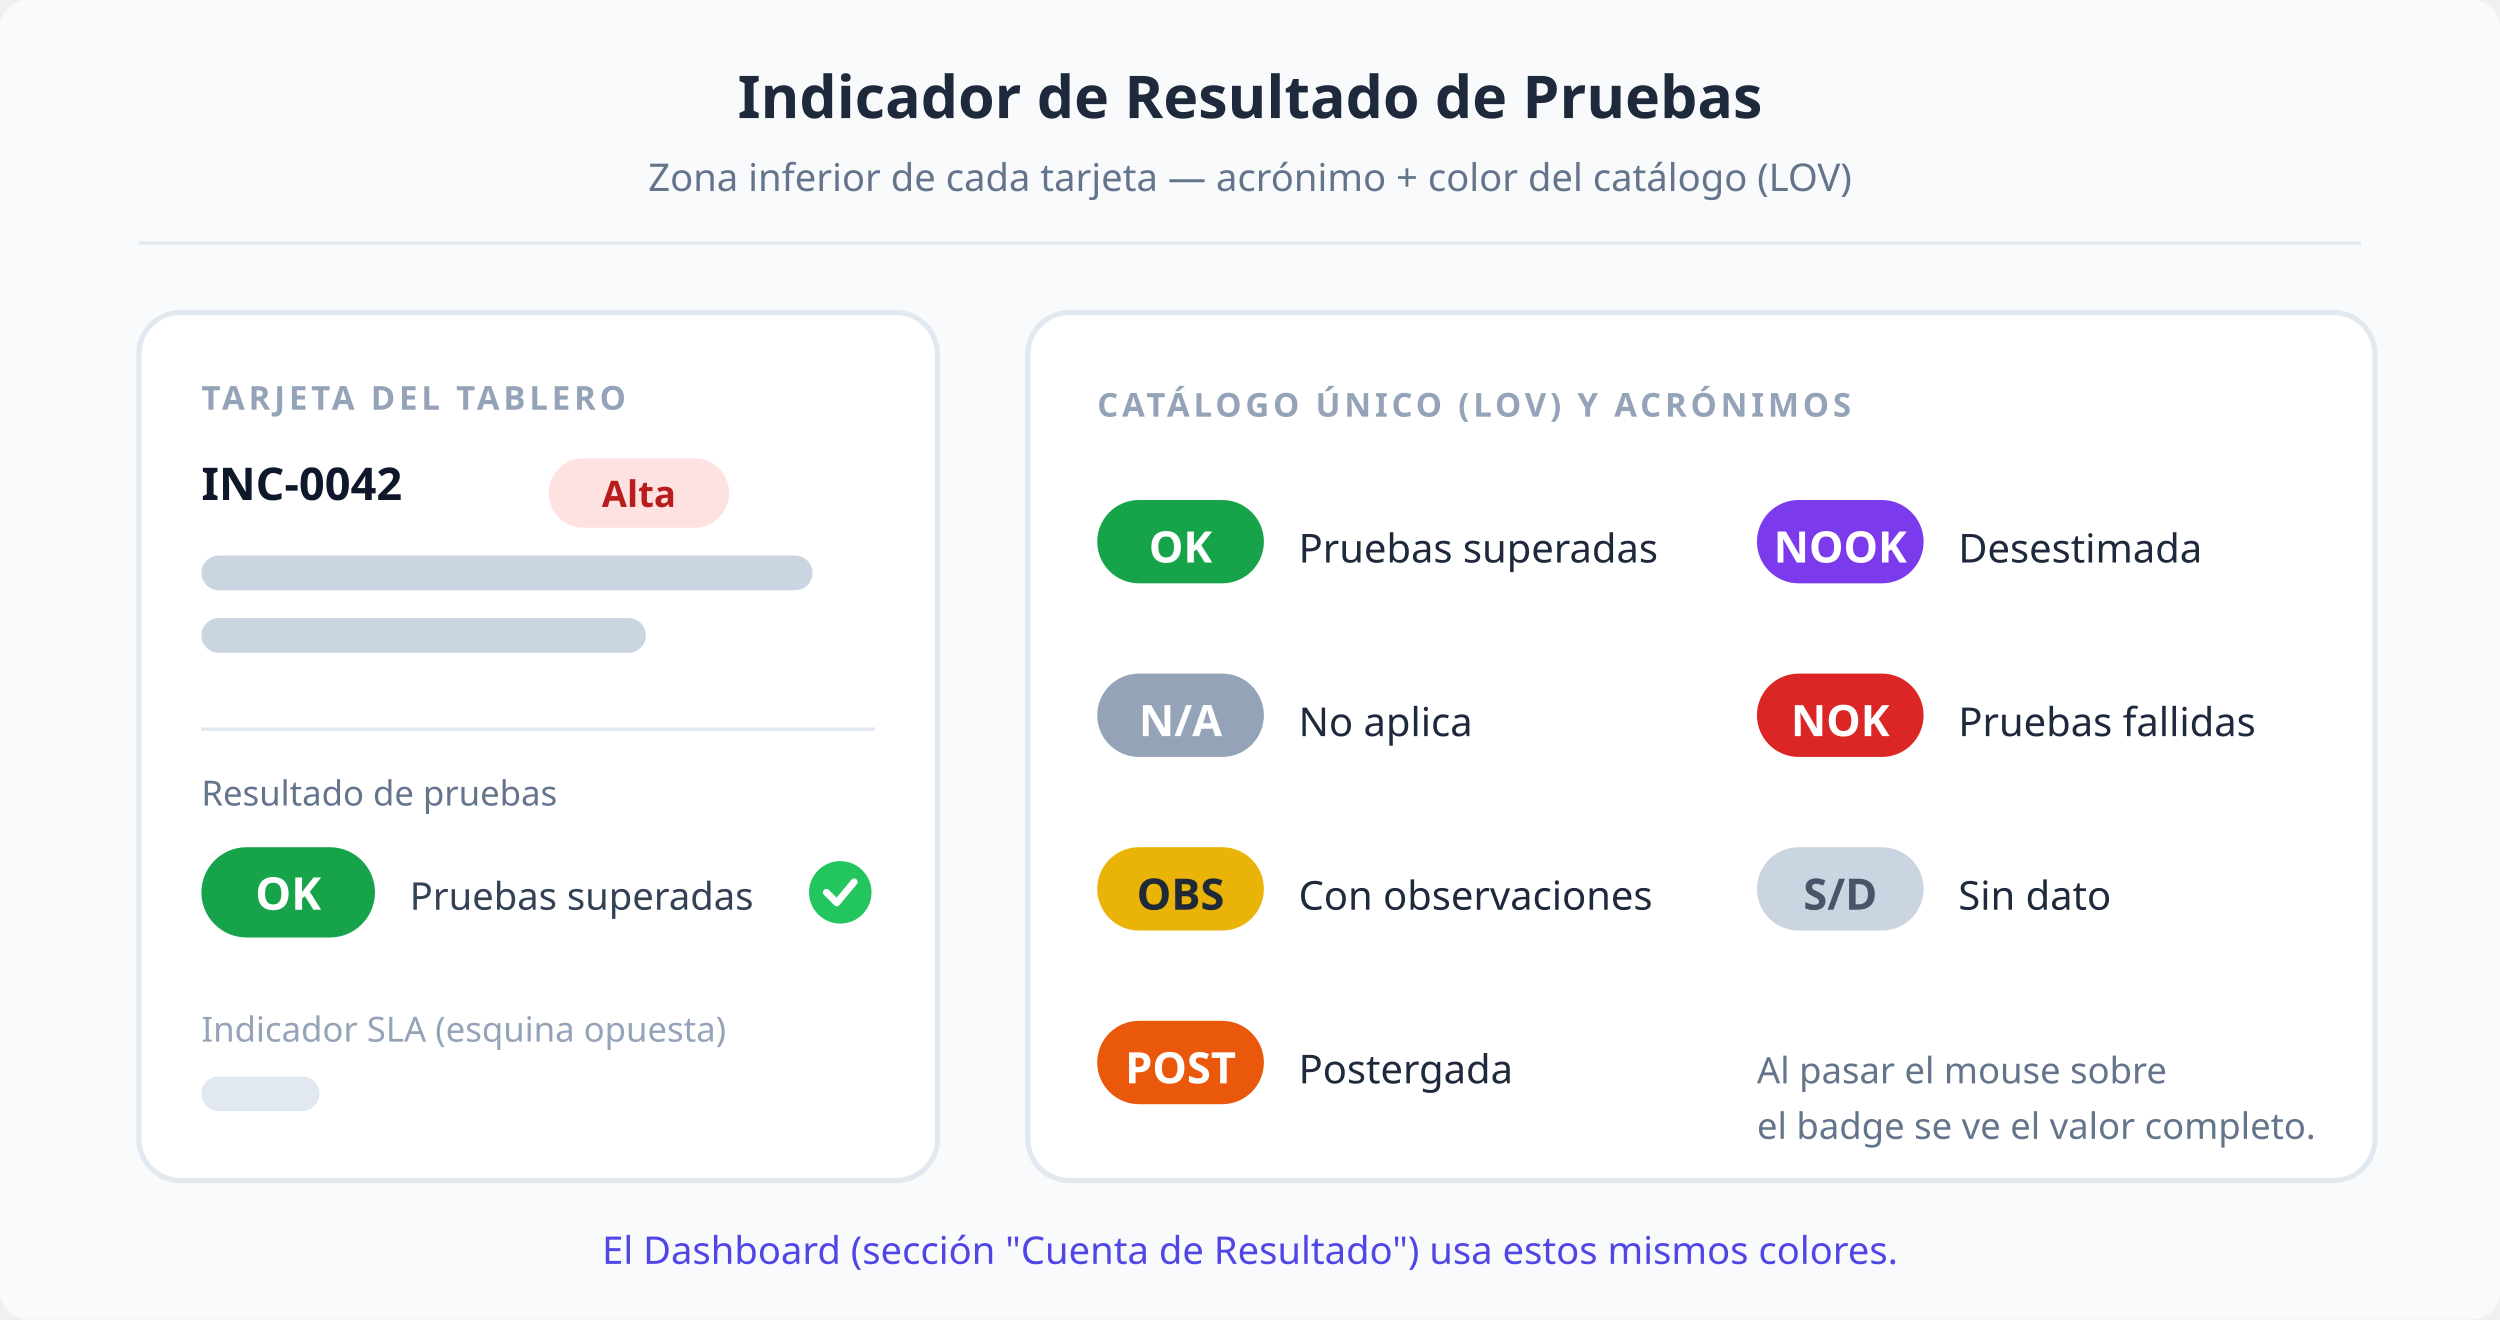
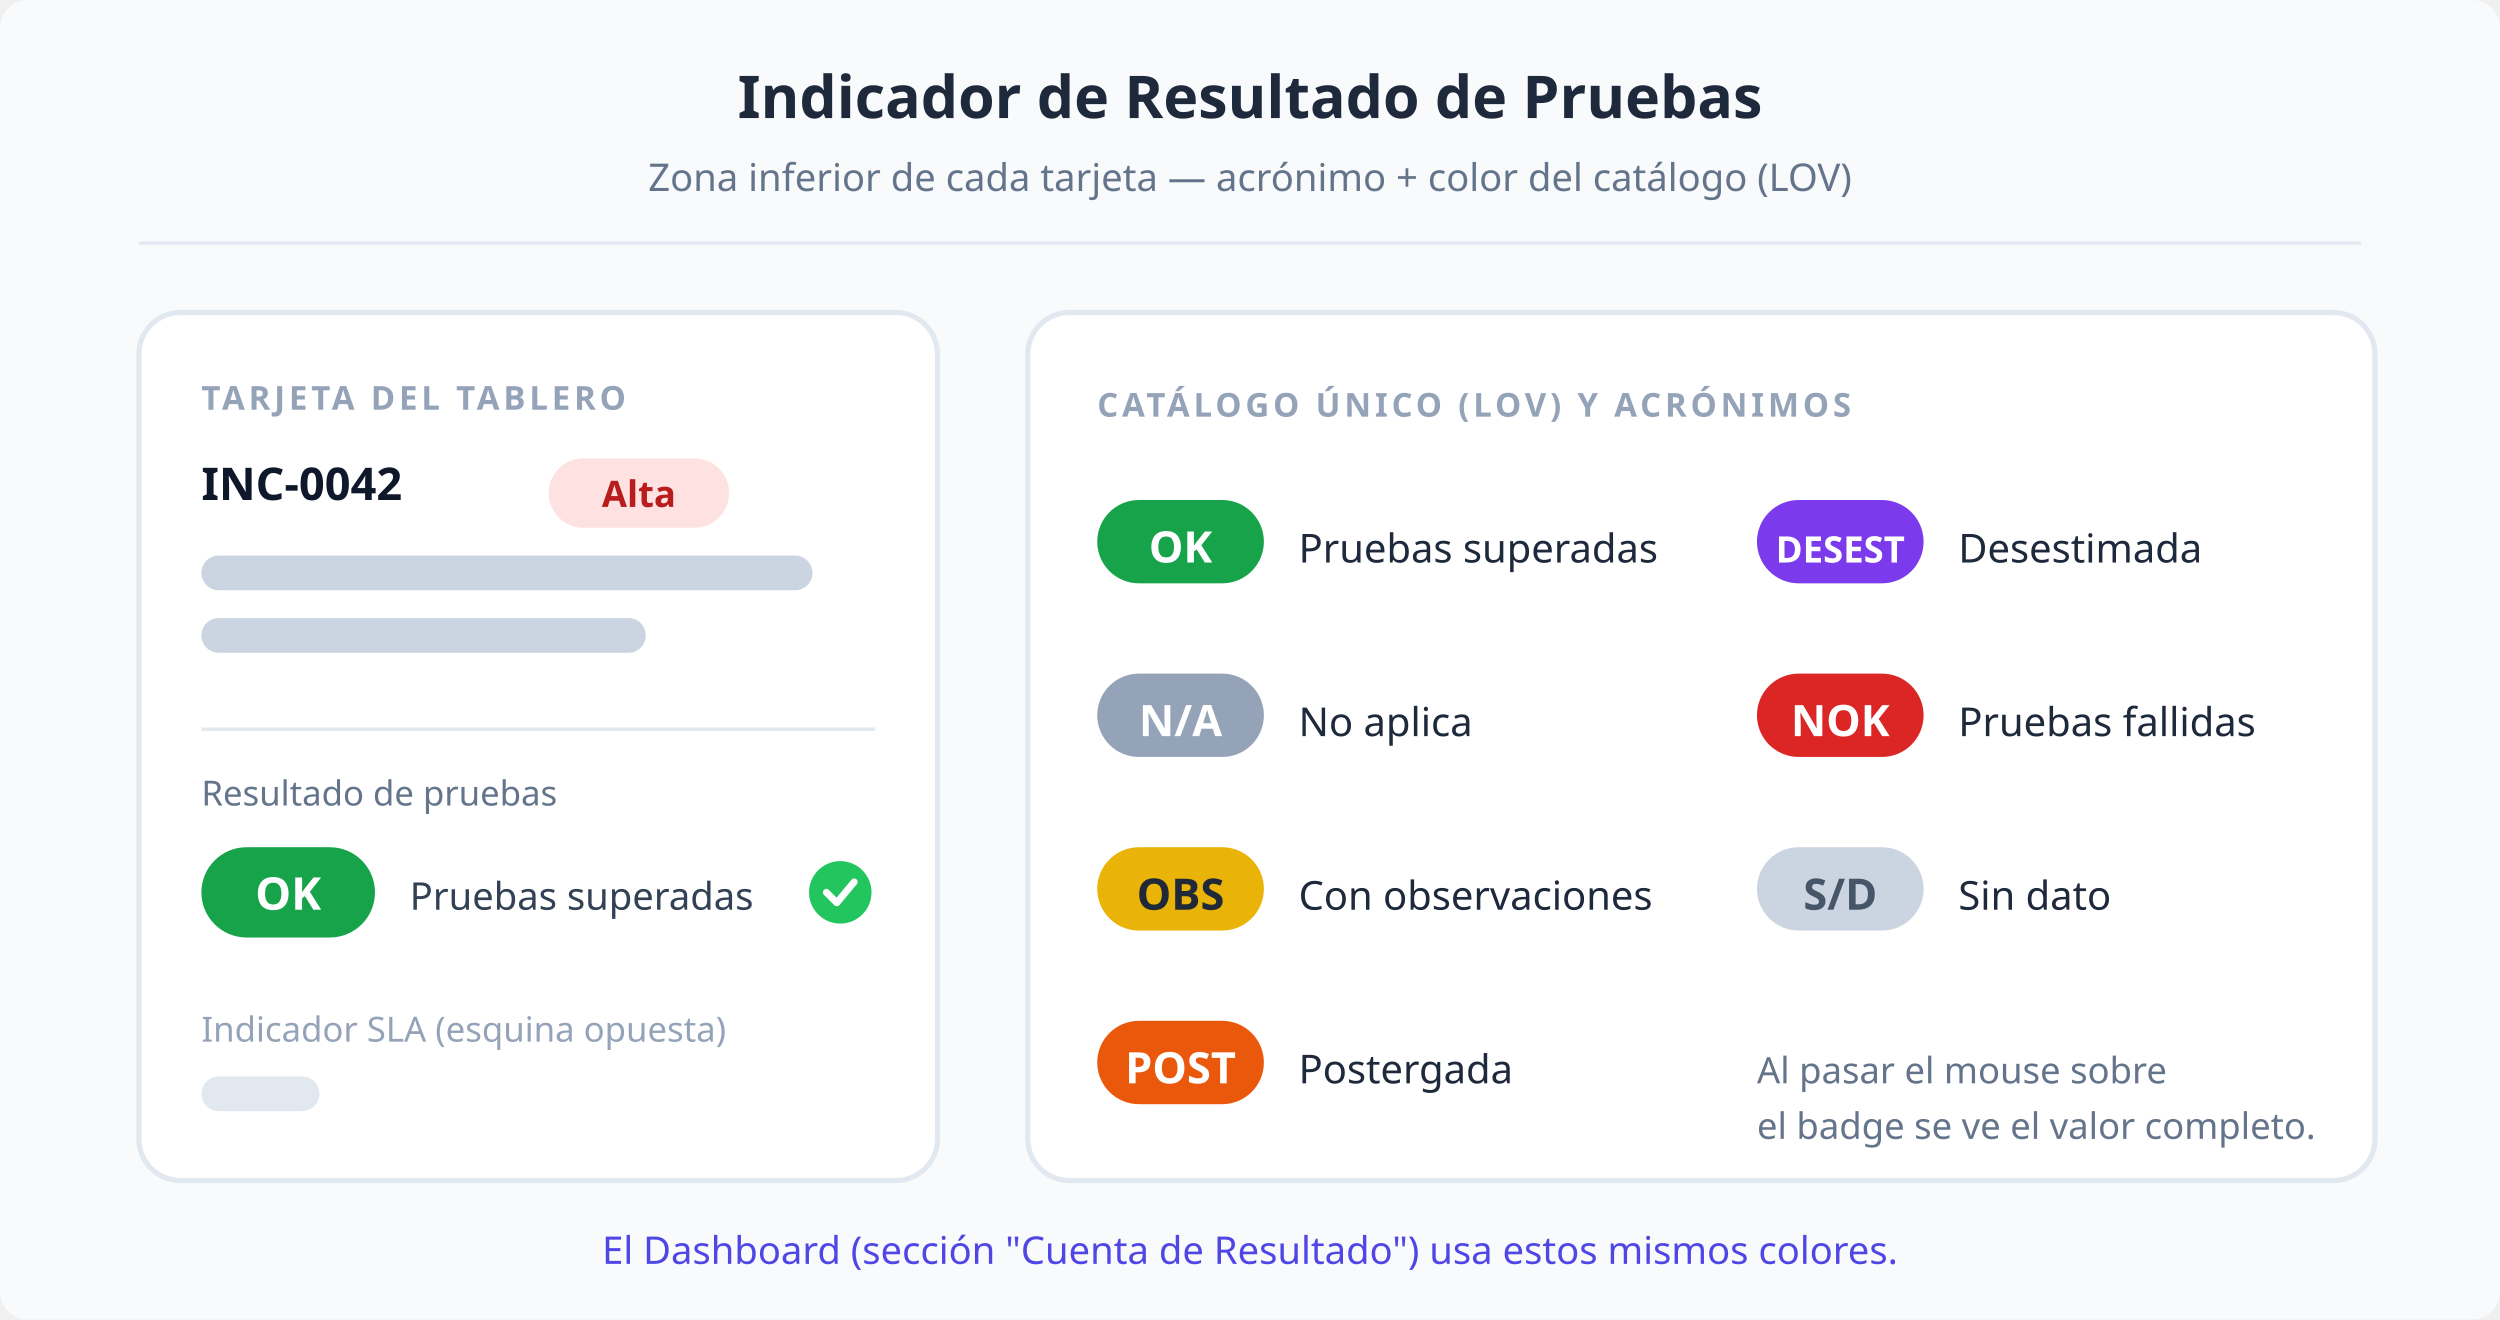
<svg xmlns="http://www.w3.org/2000/svg" viewBox="0 0 720 380" role="img" aria-label="Indicador de Resultado de Pruebas: acrónimo y color del catálogo en la zona inferior de cada tarjeta">
  <rect width="720" height="380" rx="8" fill="#f8fafc" />
  <text x="360" y="34" font-family="system-ui, sans-serif" font-size="17" font-weight="700" text-anchor="middle" fill="#1e293b">Indicador de Resultado de Pruebas</text>
  <text x="360" y="55" font-family="system-ui, sans-serif" font-size="11" text-anchor="middle" fill="#64748b">Zona inferior de cada tarjeta — acrónimo + color del catálogo (LOV)</text>
  <line x1="40" y1="70" x2="680" y2="70" stroke="#e2e8f0" stroke-width="1" />
  <g>
    <rect x="40" y="90" width="230" height="250" rx="12" fill="#ffffff" stroke="#e2e8f0" stroke-width="1.5" />
    <text x="58" y="118" font-family="system-ui, sans-serif" font-size="9.5" font-weight="700" letter-spacing="1.1" fill="#94a3b8">TARJETA DEL TABLERO</text>
    <text x="58" y="144" font-family="system-ui, sans-serif" font-size="13" font-weight="700" fill="#0f172a">INC-0042</text>
    <rect x="158" y="132" width="52" height="20" rx="10" fill="#fee2e2" />
    <text x="184" y="146" font-family="system-ui, sans-serif" font-size="10.5" font-weight="700" text-anchor="middle" fill="#b91c1c">Alta</text>
    <rect x="58" y="160" width="176" height="10" rx="5" fill="#cbd5e1" />
    <rect x="58" y="178" width="128" height="10" rx="5" fill="#cbd5e1" />
    <line x1="58" y1="210" x2="252" y2="210" stroke="#e2e8f0" stroke-width="1" />
    <text x="58" y="232" font-family="system-ui, sans-serif" font-size="10" fill="#64748b">Resultado de pruebas</text>
    <rect x="58" y="244" width="50" height="26" rx="13" fill="#16a34a" />
    <text x="83" y="262" font-family="system-ui, sans-serif" font-size="13" font-weight="700" text-anchor="middle" fill="#ffffff">OK</text>
    <text x="118" y="262" font-family="system-ui, sans-serif" font-size="11" fill="#334155">Pruebas superadas</text>
    <circle cx="242" cy="257" r="9" fill="#22c55e" />
    <path d="M238 257 l3 3 l5 -6" fill="none" stroke="#ffffff" stroke-width="2" stroke-linecap="round" stroke-linejoin="round" />
    <text x="58" y="300" font-family="system-ui, sans-serif" font-size="10" fill="#94a3b8">Indicador SLA (esquina opuesta)</text>
    <rect x="58" y="310" width="34" height="10" rx="5" fill="#e2e8f0" />
  </g>
  <g>
    <rect x="296" y="90" width="388" height="250" rx="12" fill="#ffffff" stroke="#e2e8f0" stroke-width="1.5" />
    <text x="316" y="120" font-family="system-ui, sans-serif" font-size="9.5" font-weight="700" letter-spacing="1.1" fill="#94a3b8">CATÁLOGO ÚNICO (LOV) Y ACRÓNIMOS</text>
    <g transform="translate(316,158)">
      <rect x="0" y="-14" width="48" height="24" rx="12" fill="#16a34a" />
      <text x="24" y="4" font-family="system-ui, sans-serif" font-size="12.5" font-weight="700" text-anchor="middle" fill="#ffffff">OK</text>
      <text x="58" y="4" font-family="system-ui, sans-serif" font-size="11.5" fill="#1e293b">Pruebas superadas</text>
    </g>
    <g transform="translate(316,208)">
      <rect x="0" y="-14" width="48" height="24" rx="12" fill="#94a3b8" />
      <text x="24" y="4" font-family="system-ui, sans-serif" font-size="12.5" font-weight="700" text-anchor="middle" fill="#ffffff">N/A</text>
      <text x="58" y="4" font-family="system-ui, sans-serif" font-size="11.5" fill="#1e293b">No aplica</text>
    </g>
    <g transform="translate(316,258)">
      <rect x="0" y="-14" width="48" height="24" rx="12" fill="#eab308" />
      <text x="24" y="4" font-family="system-ui, sans-serif" font-size="12.5" font-weight="700" text-anchor="middle" fill="#1f2937">OBS</text>
      <text x="58" y="4" font-family="system-ui, sans-serif" font-size="11.5" fill="#1e293b">Con observaciones</text>
    </g>
    <g transform="translate(316,308)">
      <rect x="0" y="-14" width="48" height="24" rx="12" fill="#ea580c" />
      <text x="24" y="4" font-family="system-ui, sans-serif" font-size="12.5" font-weight="700" text-anchor="middle" fill="#ffffff">POST</text>
      <text x="58" y="4" font-family="system-ui, sans-serif" font-size="11.5" fill="#1e293b">Postergada</text>
    </g>
    <g transform="translate(506,158)">
      <rect x="0" y="-14" width="48" height="24" rx="12" fill="#7c3aed" />
-       <text x="24" y="4" font-family="system-ui, sans-serif" font-size="12.5" font-weight="700" text-anchor="middle" fill="#ffffff">NOOK</text>
+       <text x="24" y="4" font-family="system-ui, sans-serif" font-size="10.5" font-weight="700" text-anchor="middle" fill="#ffffff">DESEST</text>
      <text x="58" y="4" font-family="system-ui, sans-serif" font-size="11.5" fill="#1e293b">Desestimada</text>
    </g>
    <g transform="translate(506,208)">
      <rect x="0" y="-14" width="48" height="24" rx="12" fill="#dc2626" />
      <text x="24" y="4" font-family="system-ui, sans-serif" font-size="12.5" font-weight="700" text-anchor="middle" fill="#ffffff">NOK</text>
      <text x="58" y="4" font-family="system-ui, sans-serif" font-size="11.5" fill="#1e293b">Pruebas fallidas</text>
    </g>
    <g transform="translate(506,258)">
      <rect x="0" y="-14" width="48" height="24" rx="12" fill="#cbd5e1" />
      <text x="24" y="4" font-family="system-ui, sans-serif" font-size="12.5" font-weight="700" text-anchor="middle" fill="#475569">S/D</text>
      <text x="58" y="4" font-family="system-ui, sans-serif" font-size="11.5" fill="#1e293b">Sin dato</text>
    </g>
    <g transform="translate(506,308)">
      <text x="0" y="4" font-family="system-ui, sans-serif" font-size="10.5" fill="#64748b">Al pasar el mouse sobre</text>
      <text x="0" y="20" font-family="system-ui, sans-serif" font-size="10.5" fill="#64748b">el badge se ve el valor completo.</text>
    </g>
  </g>
  <text x="360" y="364" font-family="system-ui, sans-serif" font-size="11" text-anchor="middle" fill="#4f46e5">El Dashboard (sección "Cuenta de Resultado") usa estos mismos colores.</text>
</svg>
